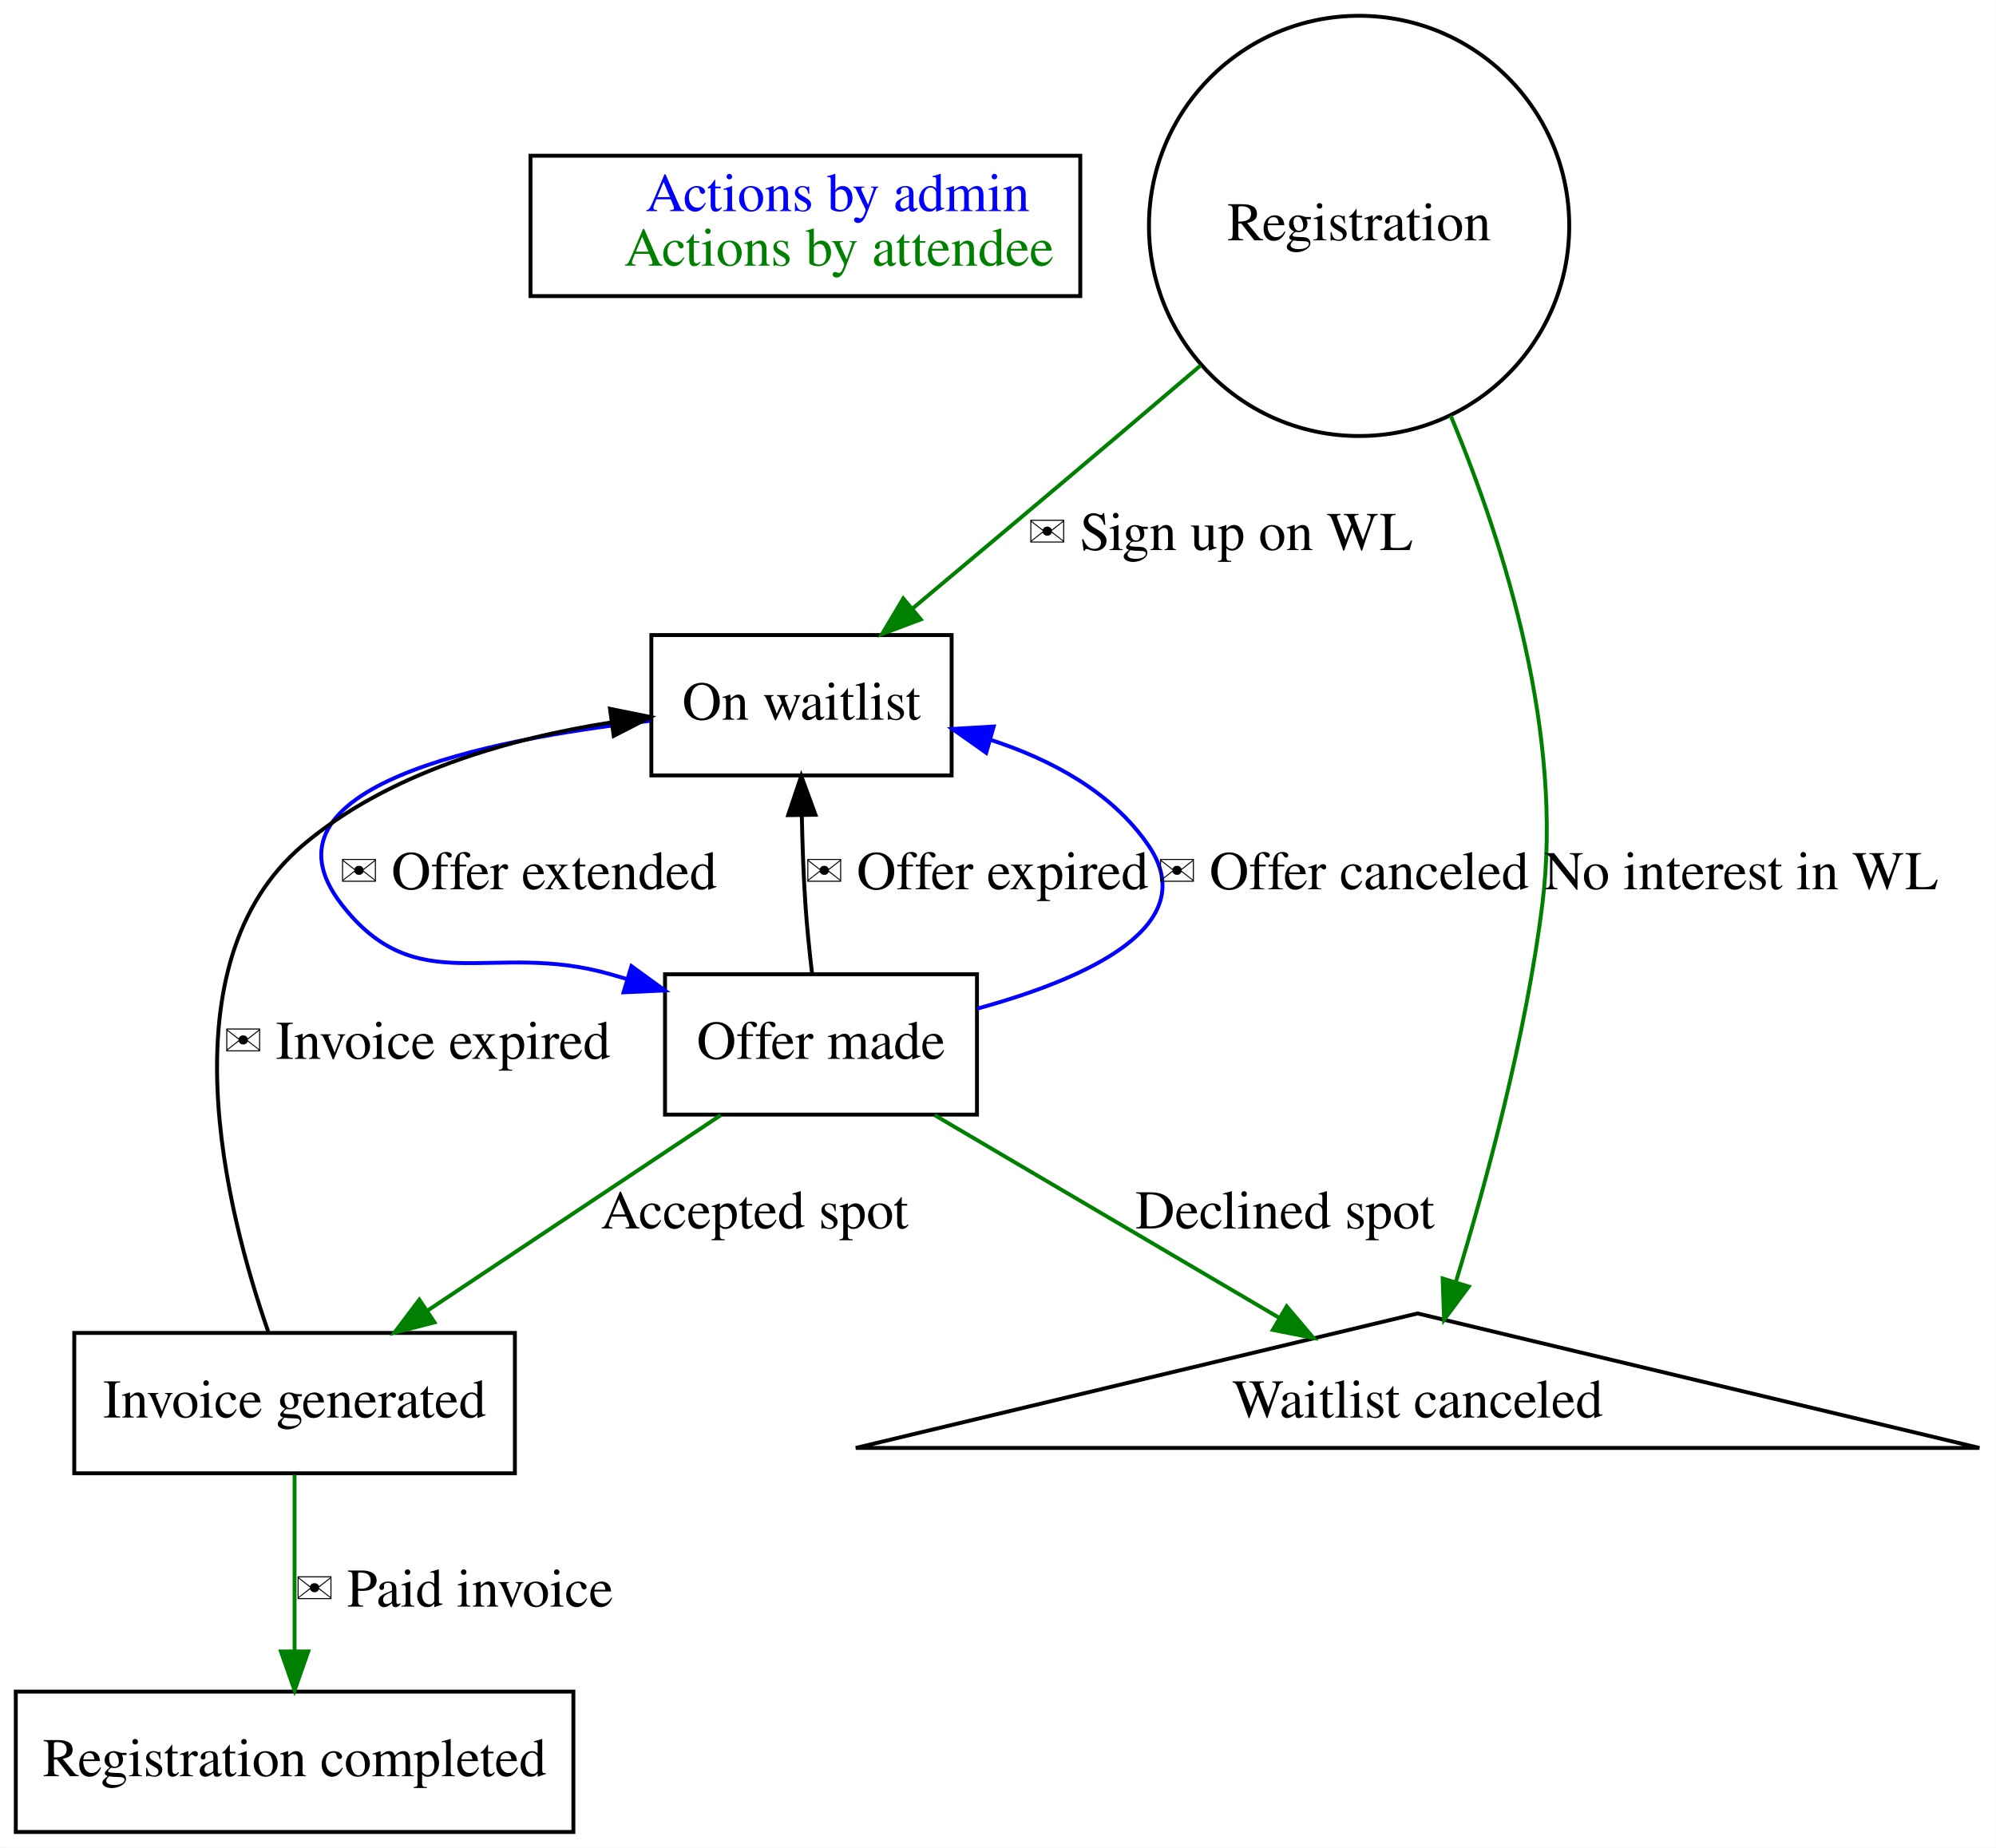
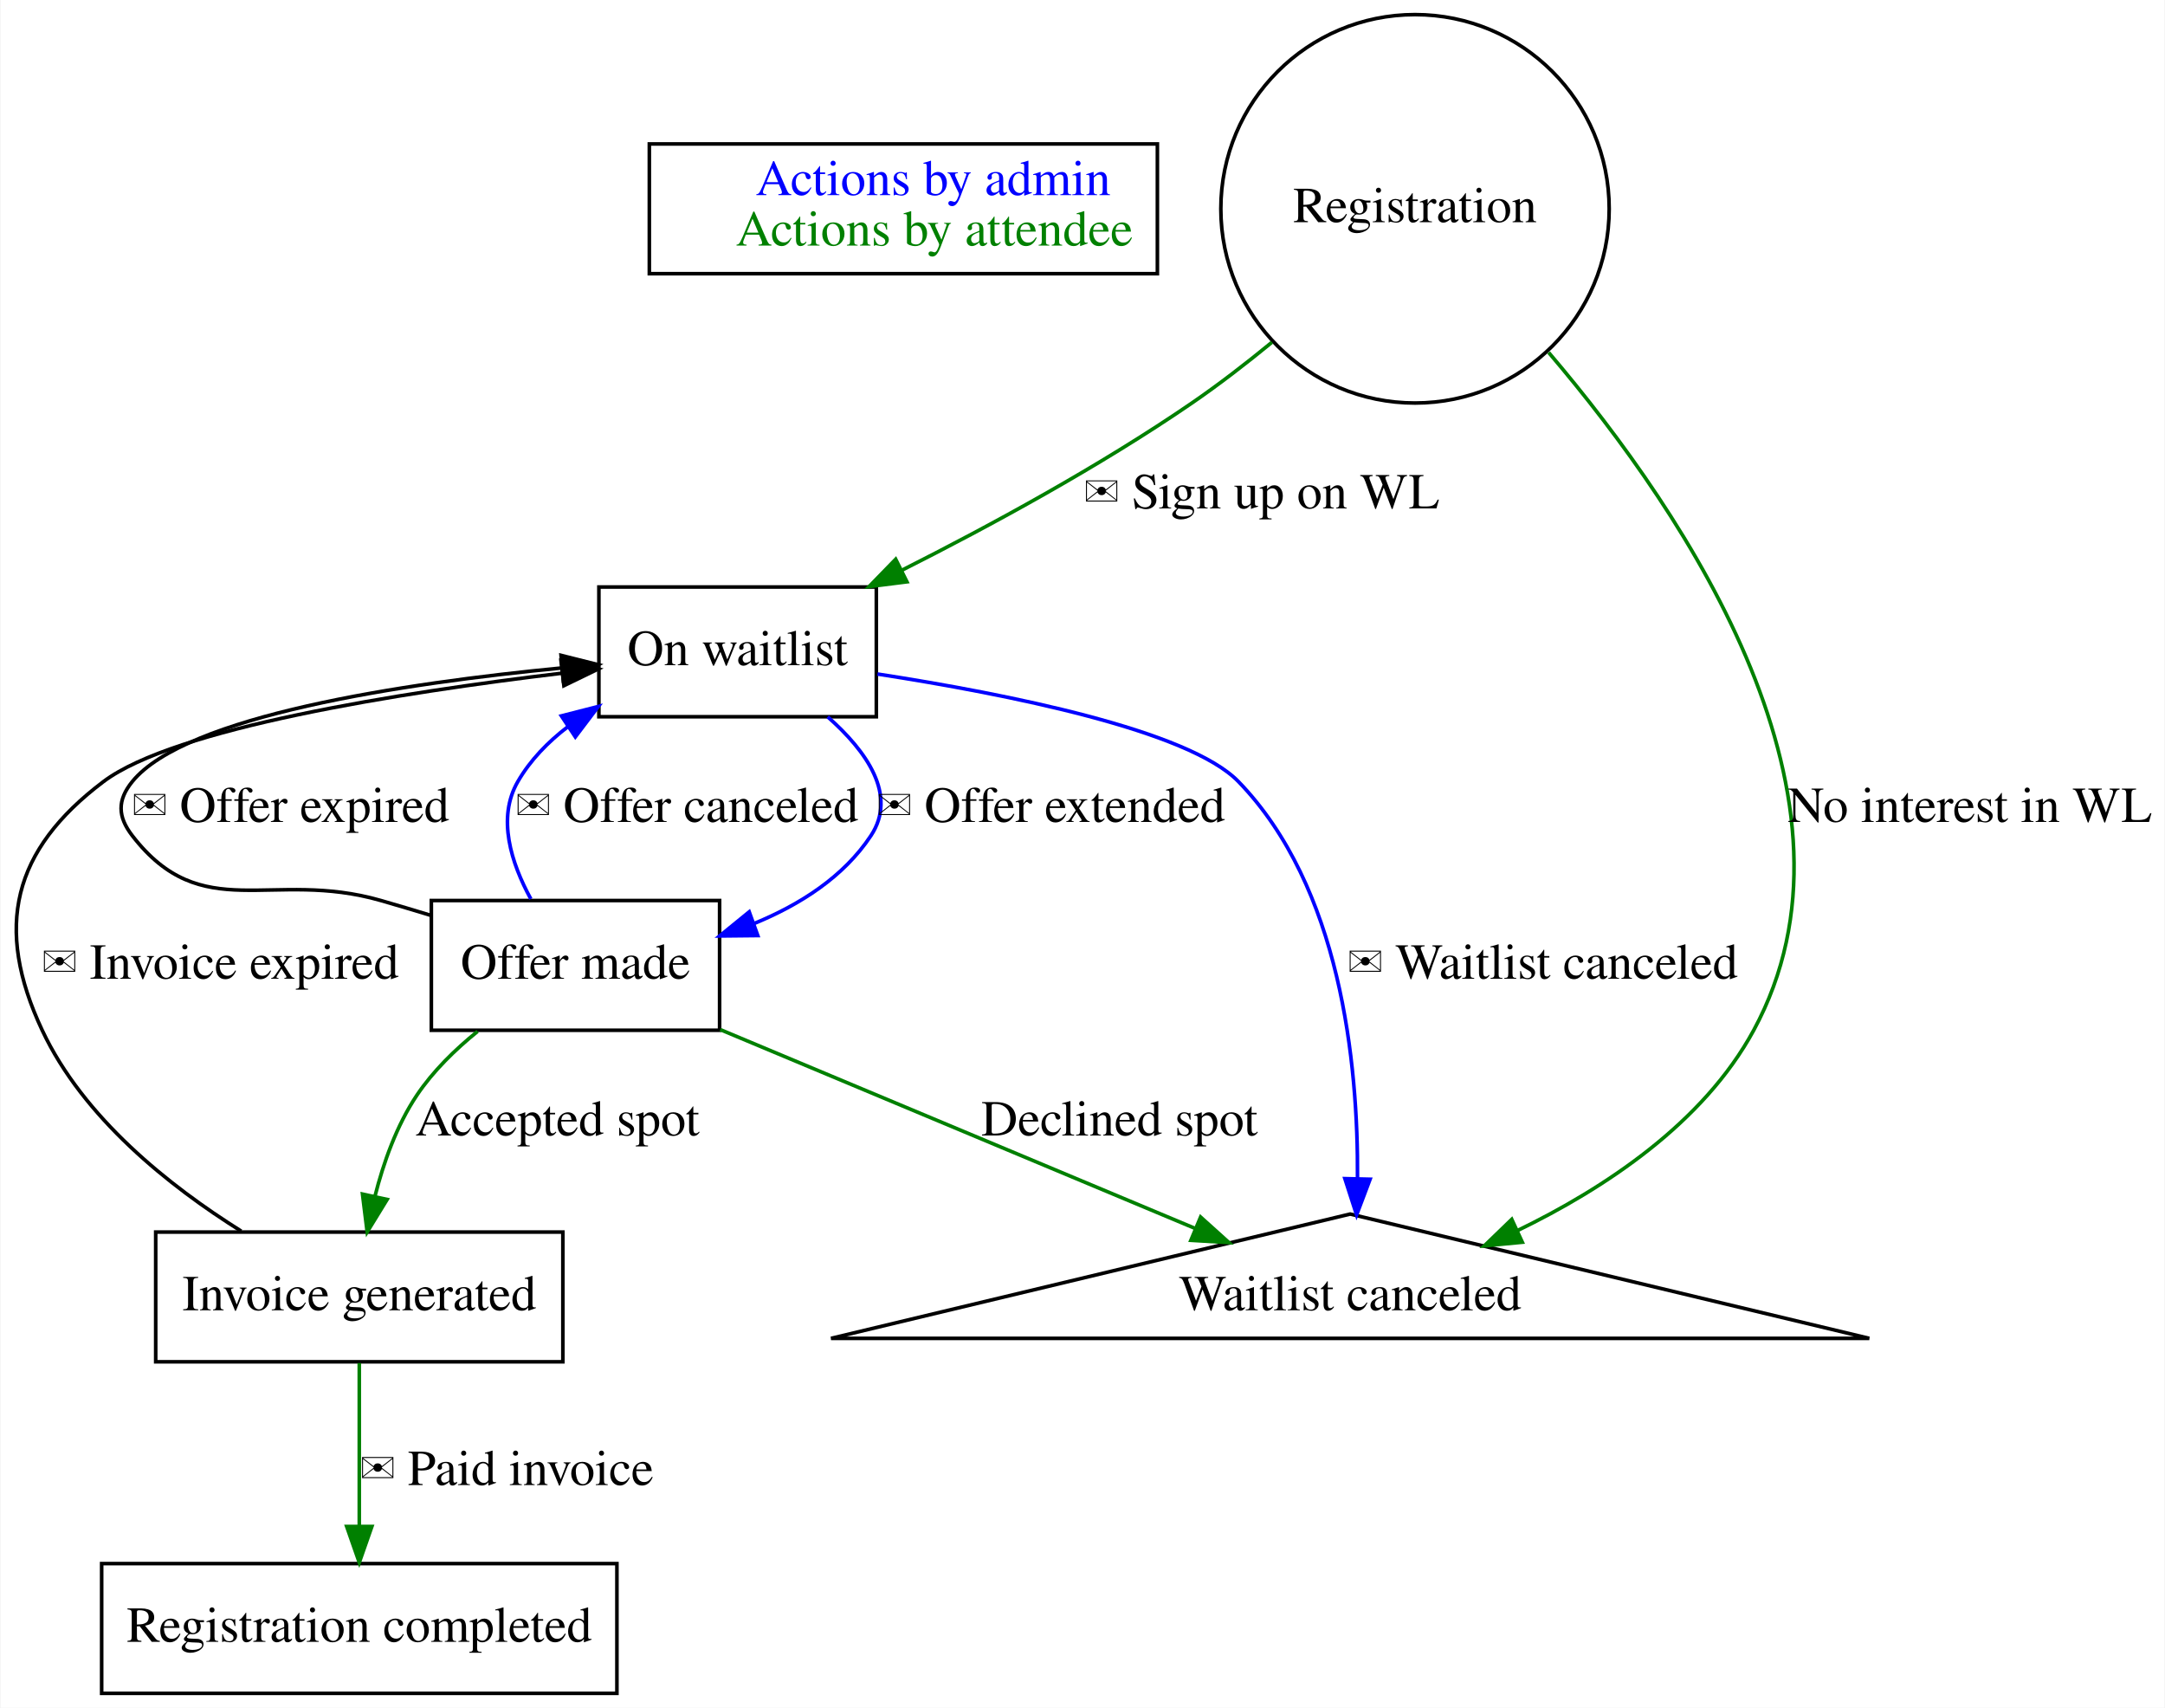
- <svg xmlns="http://www.w3.org/2000/svg" width="512pt" height="474pt" viewBox="0.00 0.00 511.79 473.89">
+ <svg xmlns="http://www.w3.org/2000/svg" width="601pt" height="474pt" viewBox="0.00 0.00 600.56 473.89">
  <g id="graph0" class="graph" transform="scale(1 1) rotate(0) translate(4 469.89)">
-     <polygon fill="white" stroke="none" points="-4,4 -4,-469.89 507.787,-469.89 507.787,4 -4,4" />
+     <polygon fill="white" stroke="none" points="-4,4 -4,-469.89 596.563,-469.89 596.563,4 -4,4" />
    <g id="node1" class="node">
-       <polygon fill="none" stroke="black" points="273,-429.945 132,-429.945 132,-393.945 273,-393.945 273,-429.945" />
-       <text text-anchor="start" x="145.5" y="-415.745" font-family="Times,serif" font-size="14.00">    </text>
-       <text text-anchor="start" x="161.5" y="-415.745" font-family="Times,serif" font-size="14.00" fill="blue">Actions by admin</text>
-       <text text-anchor="start" x="140" y="-401.745" font-family="Times,serif" font-size="14.00">    </text>
-       <text text-anchor="start" x="156" y="-401.745" font-family="Times,serif" font-size="14.00" fill="green">Actions by attendee</text>
+       <polygon fill="none" stroke="black" points="317.063,-429.945 176.063,-429.945 176.063,-393.945 317.063,-393.945 317.063,-429.945" />
+       <text text-anchor="start" x="189.563" y="-415.745" font-family="Times,serif" font-size="14.00">    </text>
+       <text text-anchor="start" x="205.563" y="-415.745" font-family="Times,serif" font-size="14.00" fill="blue">Actions by admin</text>
+       <text text-anchor="start" x="184.063" y="-401.745" font-family="Times,serif" font-size="14.00">    </text>
+       <text text-anchor="start" x="200.063" y="-401.745" font-family="Times,serif" font-size="14.00" fill="green">Actions by attendee</text>
    </g>
    <g id="node2" class="node">
-       <ellipse fill="none" stroke="black" cx="344.5" cy="-411.945" rx="53.891" ry="53.891" />
-       <text text-anchor="middle" x="344.5" y="-408.245" font-family="Times,serif" font-size="14.00">Registration</text>
+       <ellipse fill="none" stroke="black" cx="388.563" cy="-411.945" rx="53.891" ry="53.891" />
+       <text text-anchor="middle" x="388.563" y="-408.245" font-family="Times,serif" font-size="14.00">Registration</text>
    </g>
    <g id="node3" class="node">
-       <polygon fill="none" stroke="black" points="240,-307 163,-307 163,-271 240,-271 240,-307" />
-       <text text-anchor="middle" x="201.5" y="-285.3" font-family="Times,serif" font-size="14.00">On waitlist</text>
+       <polygon fill="none" stroke="black" points="239.063,-307 162.063,-307 162.063,-271 239.063,-271 239.063,-307" />
+       <text text-anchor="middle" x="200.563" y="-285.3" font-family="Times,serif" font-size="14.00">On waitlist</text>
    </g>
    <g id="edge1" class="edge">
-       <path fill="none" stroke="green" d="M303.854,-376.151C296.745,-370.09 289.414,-363.854 282.5,-358 265.078,-343.249 245.474,-326.787 229.916,-313.755" />
-       <polygon fill="green" stroke="green" points="232.096,-311.016 222.181,-307.281 227.602,-316.384 232.096,-311.016" />
-       <text text-anchor="middle" x="309" y="-328.8" font-family="Times,serif" font-size="14.00">✉ Sign up on WL</text>
+       <path fill="none" stroke="green" d="M348.86,-374.915C341.646,-368.991 334.035,-363.121 326.563,-358 301.109,-340.555 270.712,-324.039 246.152,-311.653" />
+       <polygon fill="green" stroke="green" points="247.559,-308.443 237.048,-307.114 244.436,-314.708 247.559,-308.443" />
+       <text text-anchor="middle" x="346.063" y="-328.8" font-family="Times,serif" font-size="14.00">✉ Sign up on WL</text>
    </g>
    <g id="node7" class="node">
-       <polygon fill="none" stroke="black" points="359.5,-133 215.425,-98.5 503.575,-98.5 359.5,-133" />
-       <text text-anchor="middle" x="359.5" y="-106.3" font-family="Times,serif" font-size="14.00">Waitlist canceled</text>
+       <polygon fill="none" stroke="black" points="370.563,-133 226.488,-98.5 514.637,-98.5 370.563,-133" />
+       <text text-anchor="middle" x="370.563" y="-106.3" font-family="Times,serif" font-size="14.00">Waitlist canceled</text>
    </g>
    <g id="edge2" class="edge">
-       <path fill="none" stroke="green" d="M368.008,-363.225C382.303,-328.899 396.862,-281.229 391.5,-238 387.318,-204.285 377.117,-166.663 369.347,-141.18" />
-       <polygon fill="green" stroke="green" points="372.611,-139.888 366.297,-131.38 365.927,-141.969 372.611,-139.888" />
-       <text text-anchor="middle" x="442.5" y="-241.8" font-family="Times,serif" font-size="14.00">No interest in WL</text>
+       <path fill="none" stroke="green" d="M425.65,-372.084C464.935,-325.974 516.9,-247.367 482.563,-184 468.59,-158.215 441.125,-140.099 416.89,-128.364" />
+       <polygon fill="green" stroke="green" points="418.343,-125.18 407.795,-124.176 415.415,-131.538 418.343,-125.18" />
+       <text text-anchor="middle" x="542.563" y="-241.8" font-family="Times,serif" font-size="14.00">No interest in WL</text>
    </g>
    <g id="node4" class="node">
-       <polygon fill="none" stroke="black" points="246.5,-220 166.5,-220 166.5,-184 246.5,-184 246.5,-220" />
-       <text text-anchor="middle" x="206.5" y="-198.3" font-family="Times,serif" font-size="14.00">Offer made</text>
+       <polygon fill="none" stroke="black" points="195.563,-220 115.563,-220 115.563,-184 195.563,-184 195.563,-220" />
+       <text text-anchor="middle" x="155.563" y="-198.3" font-family="Times,serif" font-size="14.00">Offer made</text>
    </g>
    <g id="edge3" class="edge">
-       <path fill="none" stroke="blue" d="M162.668,-284.997C119.999,-280.159 60.375,-267.931 83.5,-238 102.877,-212.92 122.042,-228.761 152.5,-220 153.917,-219.592 155.353,-219.174 156.801,-218.748" />
-       <polygon fill="blue" stroke="blue" points="157.891,-222.075 166.463,-215.848 155.879,-215.371 157.891,-222.075" />
-       <text text-anchor="middle" x="131.5" y="-241.8" font-family="Times,serif" font-size="14.00">✉ Offer extended</text>
+       <path fill="none" stroke="blue" d="M225.557,-270.97C236.355,-261.449 245.002,-249.264 237.563,-238 230.017,-226.575 217.896,-218.867 205.263,-213.671" />
+       <polygon fill="blue" stroke="blue" points="206.164,-210.275 195.569,-210.167 203.784,-216.858 206.164,-210.275" />
+       <text text-anchor="middle" x="287.563" y="-241.8" font-family="Times,serif" font-size="14.00">✉ Offer extended</text>
    </g>
    <g id="edge4" class="edge">
-       <path fill="none" stroke="black" d="M204.226,-220.061C203.553,-225.755 202.892,-232.142 202.5,-238 202.009,-245.334 201.733,-253.285 201.584,-260.643" />
-       <polygon fill="black" stroke="black" points="198.081,-260.812 201.446,-270.858 205.081,-260.907 198.081,-260.812" />
-       <text text-anchor="middle" x="246.5" y="-241.8" font-family="Times,serif" font-size="14.00">✉ Offer expired</text>
+       <path fill="none" stroke="blue" d="M239.379,-282.853C275.511,-277.27 325.797,-267.209 339.563,-253 367.877,-223.772 372.82,-175.017 372.601,-142.936" />
+       <polygon fill="blue" stroke="blue" points="376.095,-142.66 372.355,-132.747 369.098,-142.829 376.095,-142.66" />
+       <text text-anchor="middle" x="424.063" y="-198.3" font-family="Times,serif" font-size="14.00">✉ Waitlist canceled</text>
    </g>
    <g id="edge5" class="edge">
-       <path fill="none" stroke="blue" d="M246.572,-211.183C274.561,-218.865 304.594,-232.312 290.5,-253 281.133,-266.749 265.463,-275.097 249.86,-280.166" />
-       <polygon fill="blue" stroke="blue" points="248.867,-276.81 240.21,-282.917 250.786,-283.541 248.867,-276.81" />
-       <text text-anchor="middle" x="340.5" y="-241.8" font-family="Times,serif" font-size="14.00">✉ Offer canceled</text>
+       <path fill="none" stroke="black" d="M115.525,-215.848C110.829,-217.283 106.096,-218.696 101.563,-220 71.105,-228.761 51.939,-212.92 32.563,-238 28.487,-243.276 28.357,-247.828 32.563,-253 47.385,-271.228 107.708,-280.281 151.842,-284.545" />
+       <polygon fill="black" stroke="black" points="151.555,-288.033 161.832,-285.456 152.191,-281.062 151.555,-288.033" />
+       <text text-anchor="middle" x="76.563" y="-241.8" font-family="Times,serif" font-size="14.00">✉ Offer expired</text>
+     </g>
+     <g id="edge6" class="edge">
+       <path fill="none" stroke="blue" d="M143.178,-220.429C137.716,-230.405 133.716,-242.905 139.563,-253 143.016,-258.963 147.912,-263.998 153.445,-268.224" />
+       <polygon fill="blue" stroke="blue" points="151.65,-271.233 161.916,-273.851 155.523,-265.402 151.65,-271.233" />
+       <text text-anchor="middle" x="186.563" y="-241.8" font-family="Times,serif" font-size="14.00">✉ Offer canceled</text>
    </g>
    <g id="node5" class="node">
-       <polygon fill="none" stroke="black" points="128,-128 15,-128 15,-92 128,-92 128,-128" />
-       <text text-anchor="middle" x="71.5" y="-106.3" font-family="Times,serif" font-size="14.00">Invoice generated</text>
+       <polygon fill="none" stroke="black" points="152.063,-128 39.063,-128 39.063,-92 152.063,-92 152.063,-128" />
+       <text text-anchor="middle" x="95.563" y="-106.3" font-family="Times,serif" font-size="14.00">Invoice generated</text>
+     </g>
+     <g id="edge8" class="edge">
+       <path fill="none" stroke="green" d="M128.394,-183.684C122.139,-178.626 116.022,-172.646 111.563,-166 105.947,-157.631 102.271,-147.269 99.877,-137.803" />
+       <polygon fill="green" stroke="green" points="103.296,-137.05 97.753,-128.02 96.455,-138.535 103.296,-137.05" />
+       <text text-anchor="middle" x="150.563" y="-154.8" font-family="Times,serif" font-size="14.00">Accepted spot</text>
    </g>
    <g id="edge7" class="edge">
-       <path fill="none" stroke="green" d="M180.79,-183.86C159.489,-169.66 129.036,-149.357 105.683,-133.789" />
-       <polygon fill="green" stroke="green" points="107.376,-130.711 97.115,-128.076 103.494,-136.536 107.376,-130.711" />
-       <text text-anchor="middle" x="189.5" y="-154.8" font-family="Times,serif" font-size="14.00">Accepted spot</text>
+       <path fill="none" stroke="green" d="M195.75,-184.177C233.285,-168.465 289.141,-145.083 327.56,-129.001" />
+       <polygon fill="green" stroke="green" points="329.057,-132.169 336.93,-125.079 326.354,-125.712 329.057,-132.169" />
+       <text text-anchor="middle" x="306.563" y="-154.8" font-family="Times,serif" font-size="14.00">Declined spot</text>
    </g>
-     <g id="edge6" class="edge">
-       <path fill="none" stroke="green" d="M235.638,-183.86C260.799,-169.06 297.228,-147.63 324.07,-131.841" />
-       <polygon fill="green" stroke="green" points="325.93,-134.808 332.775,-126.721 322.381,-128.774 325.93,-134.808" />
-       <text text-anchor="middle" x="325.5" y="-154.8" font-family="Times,serif" font-size="14.00">Declined spot</text>
+     <g id="edge10" class="edge">
+       <path fill="none" stroke="black" d="M62.804,-128.253C42.805,-140.771 18.956,-159.745 7.563,-184 -5.866,-212.587 -0.663,-233.994 24.563,-253 44.242,-267.827 106.796,-277.694 151.728,-283.069" />
+       <polygon fill="black" stroke="black" points="151.542,-286.571 161.878,-284.244 152.347,-279.617 151.542,-286.571" />
+       <text text-anchor="middle" x="57.063" y="-198.3" font-family="Times,serif" font-size="14.00">✉ Invoice expired</text>
+     </g>
+     <g id="node6" class="node">
+       <polygon fill="none" stroke="black" points="167.063,-36 24.063,-36 24.063,-0 167.063,-0 167.063,-36" />
+       <text text-anchor="middle" x="95.563" y="-14.3" font-family="Times,serif" font-size="14.00">Registration completed</text>
    </g>
    <g id="edge9" class="edge">
-       <path fill="none" stroke="black" d="M64.719,-128.391C54.011,-159.118 37.839,-222.624 73.5,-253 95.485,-271.727 126.632,-280.506 152.696,-284.59" />
-       <polygon fill="black" stroke="black" points="152.389,-288.08 162.774,-285.98 153.346,-281.146 152.389,-288.08" />
-       <text text-anchor="middle" x="103" y="-198.3" font-family="Times,serif" font-size="14.00">✉ Invoice expired</text>
-     </g>
-     <g id="node6" class="node">
-       <polygon fill="none" stroke="black" points="143,-36 0,-36 0,-0 143,-0 143,-36" />
-       <text text-anchor="middle" x="71.5" y="-14.3" font-family="Times,serif" font-size="14.00">Registration completed</text>
-     </g>
-     <g id="edge8" class="edge">
-       <path fill="none" stroke="green" d="M71.5,-91.647C71.5,-78.823 71.5,-61.108 71.5,-46.382" />
-       <polygon fill="green" stroke="green" points="75,-46.3 71.5,-36.3 68,-46.3 75,-46.3" />
-       <text text-anchor="middle" x="112.5" y="-57.8" font-family="Times,serif" font-size="14.00">✉ Paid invoice</text>
+       <path fill="none" stroke="green" d="M95.563,-91.647C95.563,-78.823 95.563,-61.108 95.563,-46.382" />
+       <polygon fill="green" stroke="green" points="99.063,-46.3 95.563,-36.3 92.063,-46.3 99.063,-46.3" />
+       <text text-anchor="middle" x="136.563" y="-57.8" font-family="Times,serif" font-size="14.00">✉ Paid invoice</text>
    </g>
  </g>
</svg>
